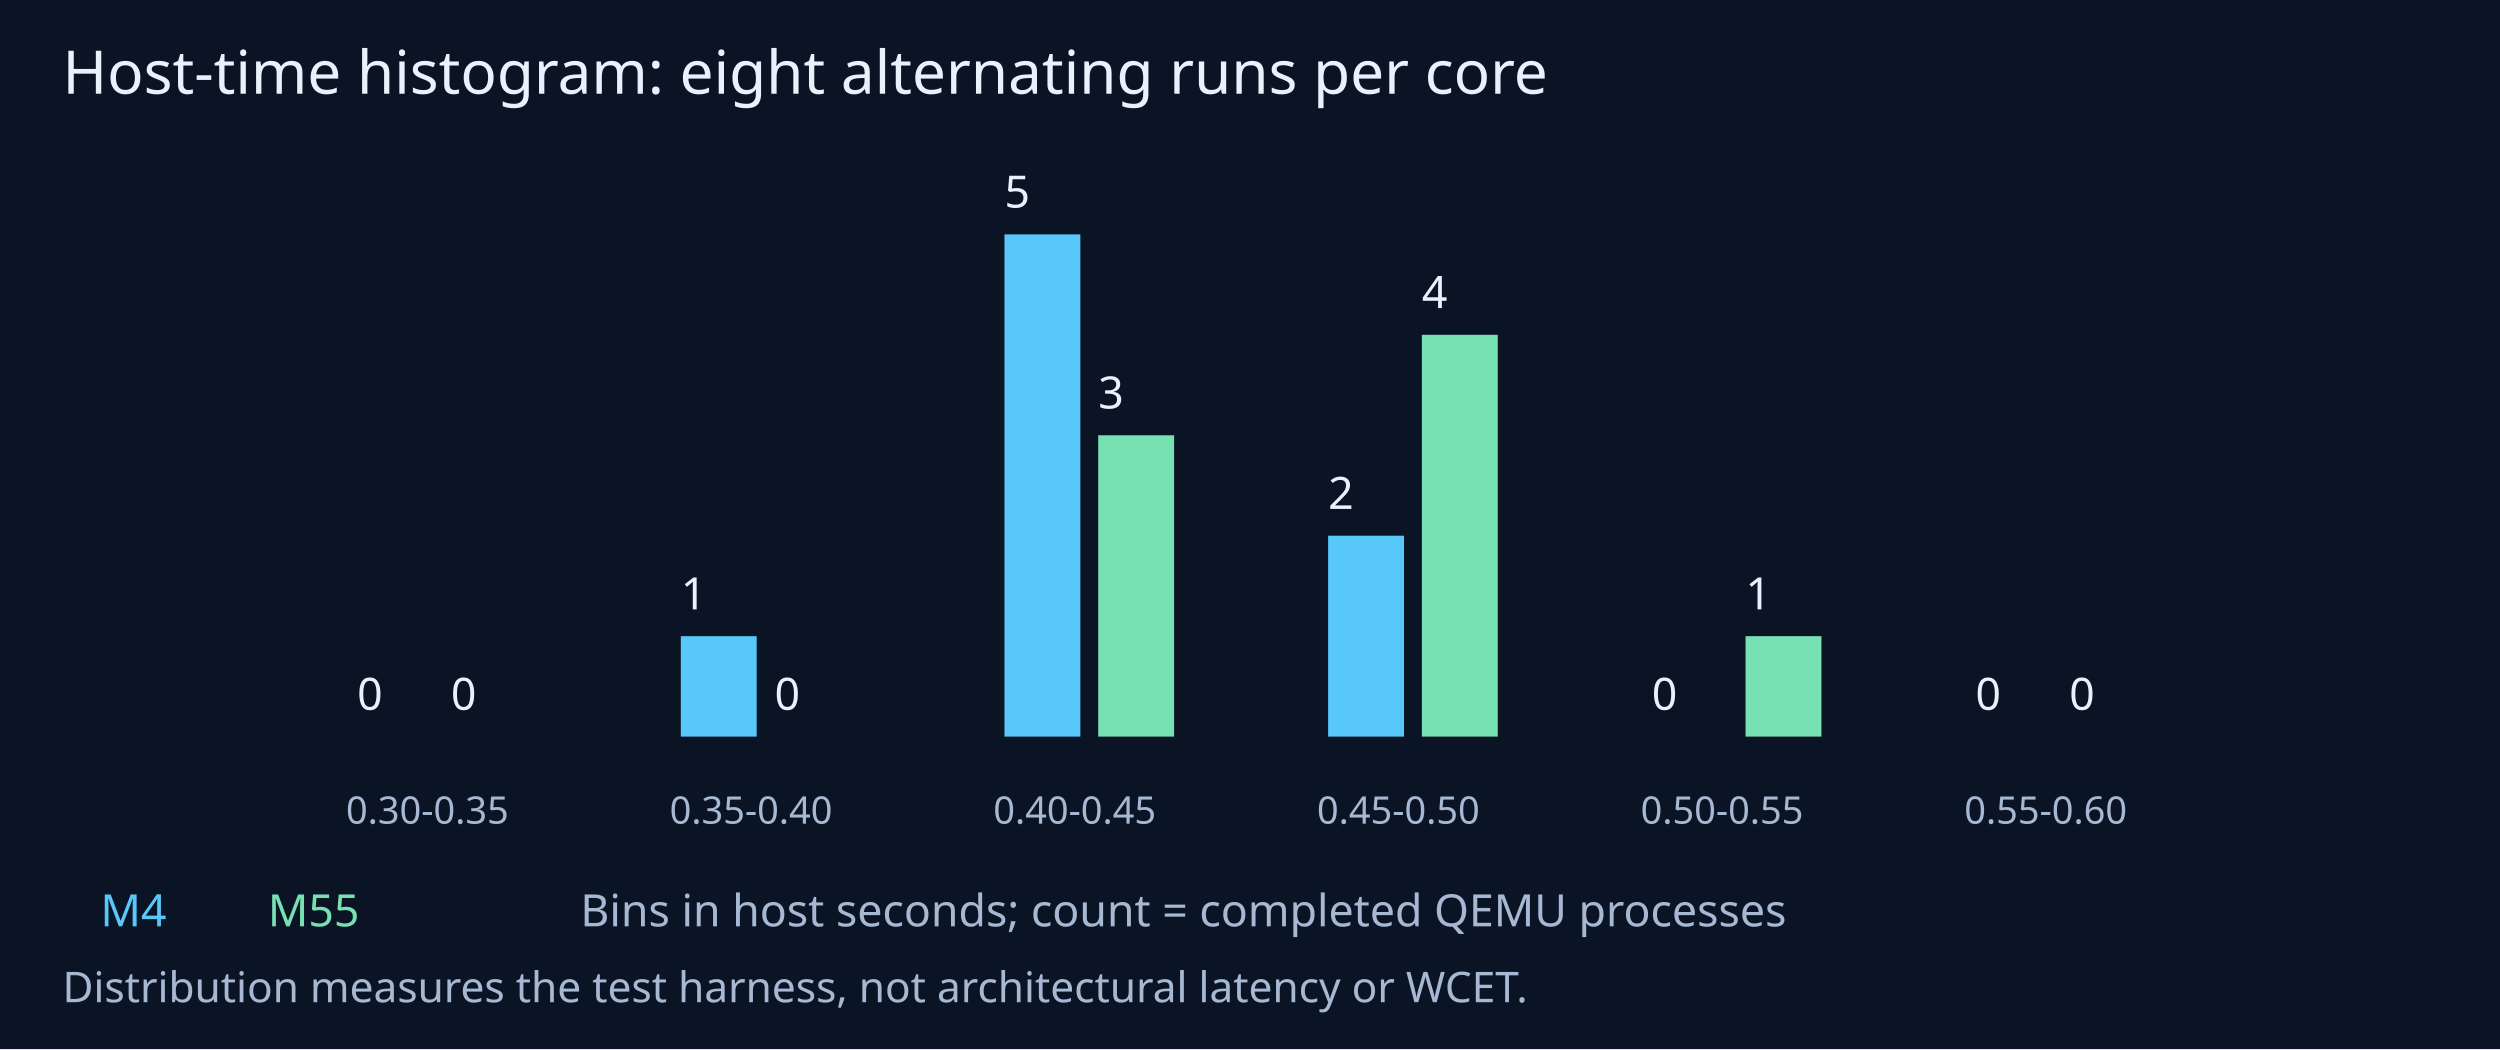
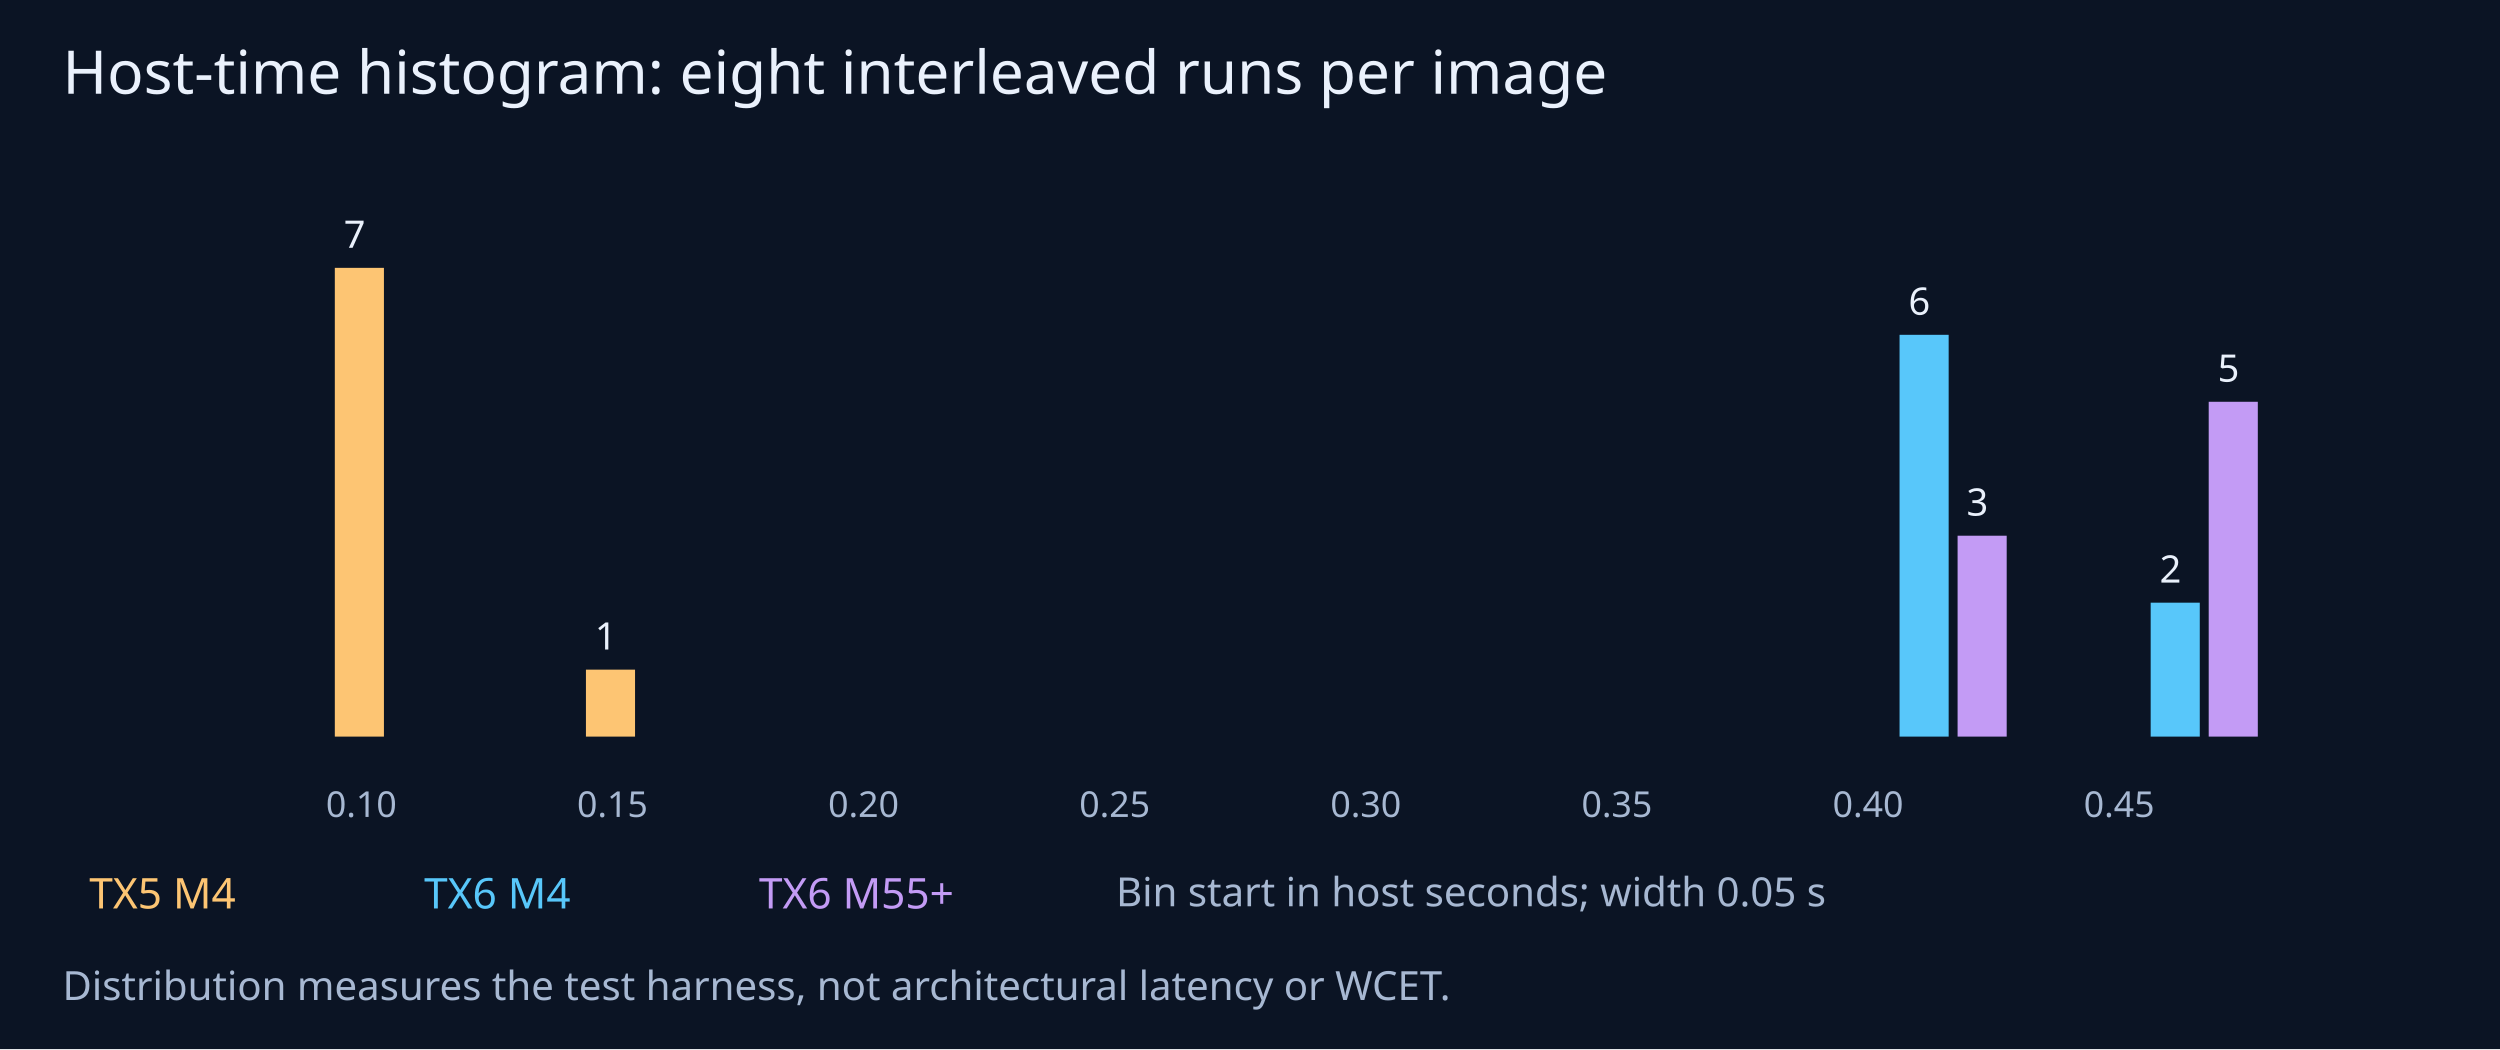
<svg xmlns="http://www.w3.org/2000/svg" viewBox="0 0 1120 470" role="img">
  <rect width="1120" height="470" fill="#0b1424" />
-   <text x="28" y="42" fill="#eaf1fc" font-family="sans-serif" font-size="27">Host-time histogram: eight alternating runs per core</text>
-   <rect x="160" y="330" width="34" height="0" fill="#58c7fa" />
-   <text x="160" y="318" fill="#eaf1fc" font-family="sans-serif" font-size="20">0</text>
-   <rect x="202" y="330" width="34" height="0" fill="#78e1b3" />
-   <text x="202" y="318" fill="#eaf1fc" font-family="sans-serif" font-size="20">0</text>
-   <text x="155" y="369" fill="#a7b8d2" font-family="sans-serif" font-size="17">0.30-0.35</text>
-   <rect x="305" y="285" width="34" height="45" fill="#58c7fa" />
-   <text x="305" y="273" fill="#eaf1fc" font-family="sans-serif" font-size="20">1</text>
-   <rect x="347" y="330" width="34" height="0" fill="#78e1b3" />
-   <text x="347" y="318" fill="#eaf1fc" font-family="sans-serif" font-size="20">0</text>
-   <text x="300" y="369" fill="#a7b8d2" font-family="sans-serif" font-size="17">0.35-0.40</text>
-   <rect x="450" y="105" width="34" height="225" fill="#58c7fa" />
-   <text x="450" y="93" fill="#eaf1fc" font-family="sans-serif" font-size="20">5</text>
-   <rect x="492" y="195" width="34" height="135" fill="#78e1b3" />
-   <text x="492" y="183" fill="#eaf1fc" font-family="sans-serif" font-size="20">3</text>
-   <text x="445" y="369" fill="#a7b8d2" font-family="sans-serif" font-size="17">0.40-0.45</text>
-   <rect x="595" y="240" width="34" height="90" fill="#58c7fa" />
-   <text x="595" y="228" fill="#eaf1fc" font-family="sans-serif" font-size="20">2</text>
-   <rect x="637" y="150" width="34" height="180" fill="#78e1b3" />
-   <text x="637" y="138" fill="#eaf1fc" font-family="sans-serif" font-size="20">4</text>
-   <text x="590" y="369" fill="#a7b8d2" font-family="sans-serif" font-size="17">0.45-0.50</text>
-   <rect x="740" y="330" width="34" height="0" fill="#58c7fa" />
-   <text x="740" y="318" fill="#eaf1fc" font-family="sans-serif" font-size="20">0</text>
-   <rect x="782" y="285" width="34" height="45" fill="#78e1b3" />
-   <text x="782" y="273" fill="#eaf1fc" font-family="sans-serif" font-size="20">1</text>
-   <text x="735" y="369" fill="#a7b8d2" font-family="sans-serif" font-size="17">0.50-0.55</text>
-   <rect x="885" y="330" width="34" height="0" fill="#58c7fa" />
-   <text x="885" y="318" fill="#eaf1fc" font-family="sans-serif" font-size="20">0</text>
-   <rect x="927" y="330" width="34" height="0" fill="#78e1b3" />
-   <text x="927" y="318" fill="#eaf1fc" font-family="sans-serif" font-size="20">0</text>
-   <text x="880" y="369" fill="#a7b8d2" font-family="sans-serif" font-size="17">0.55-0.60</text>
-   <text x="45" y="415" fill="#58c7fa" font-family="sans-serif" font-size="20">M4</text>
-   <text x="120" y="415" fill="#78e1b3" font-family="sans-serif" font-size="20">M55</text>
-   <text x="260" y="415" fill="#a7b8d2" font-family="sans-serif" font-size="20">Bins in host seconds; count = completed QEMU processes</text>
-   <text x="28" y="449" fill="#a7b8d2" font-family="sans-serif" font-size="19">Distribution measures the test harness, not architectural latency or WCET.</text>
+   <text x="28" y="42" fill="#eaf1fc" font-family="sans-serif" font-size="27">Host-time histogram: eight interleaved runs per image</text>
+   <rect x="150.0" y="120" width="22" height="210" fill="#fdc573" />
+   <text x="154.0" y="111" fill="#eaf1fc" font-family="sans-serif" font-size="17">7</text>
+   <text x="146.0" y="366" fill="#a7b8d2" font-family="sans-serif" font-size="16">0.10</text>
+   <rect x="262.5" y="300" width="22" height="30" fill="#fdc573" />
+   <text x="266.5" y="291" fill="#eaf1fc" font-family="sans-serif" font-size="17">1</text>
+   <text x="258.5" y="366" fill="#a7b8d2" font-family="sans-serif" font-size="16">0.15</text>
+   <text x="371.0" y="366" fill="#a7b8d2" font-family="sans-serif" font-size="16">0.20</text>
+   <text x="483.5" y="366" fill="#a7b8d2" font-family="sans-serif" font-size="16">0.25</text>
+   <text x="596.0" y="366" fill="#a7b8d2" font-family="sans-serif" font-size="16">0.30</text>
+   <text x="708.5" y="366" fill="#a7b8d2" font-family="sans-serif" font-size="16">0.35</text>
+   <rect x="851.0" y="150" width="22" height="180" fill="#58c7fa" />
+   <text x="855.0" y="141" fill="#eaf1fc" font-family="sans-serif" font-size="17">6</text>
+   <rect x="877.0" y="240" width="22" height="90" fill="#c39bf5" />
+   <text x="881.0" y="231" fill="#eaf1fc" font-family="sans-serif" font-size="17">3</text>
+   <text x="821.0" y="366" fill="#a7b8d2" font-family="sans-serif" font-size="16">0.40</text>
+   <rect x="963.5" y="270" width="22" height="60" fill="#58c7fa" />
+   <text x="967.5" y="261" fill="#eaf1fc" font-family="sans-serif" font-size="17">2</text>
+   <rect x="989.5" y="180" width="22" height="150" fill="#c39bf5" />
+   <text x="993.5" y="171" fill="#eaf1fc" font-family="sans-serif" font-size="17">5</text>
+   <text x="933.5" y="366" fill="#a7b8d2" font-family="sans-serif" font-size="16">0.45</text>
+   <text x="40" y="407" fill="#fdc573" font-family="sans-serif" font-size="19">TX5 M4</text>
+   <text x="190" y="407" fill="#58c7fa" font-family="sans-serif" font-size="19">TX6 M4</text>
+   <text x="340" y="407" fill="#c39bf5" font-family="sans-serif" font-size="19">TX6 M55+</text>
+   <text x="500" y="406" fill="#a7b8d2" font-family="sans-serif" font-size="18">Bin start in host seconds; width 0.05 s</text>
+   <text x="28" y="448" fill="#a7b8d2" font-family="sans-serif" font-size="18">Distribution measures the test harness, not architectural latency or WCET.</text>
</svg>
